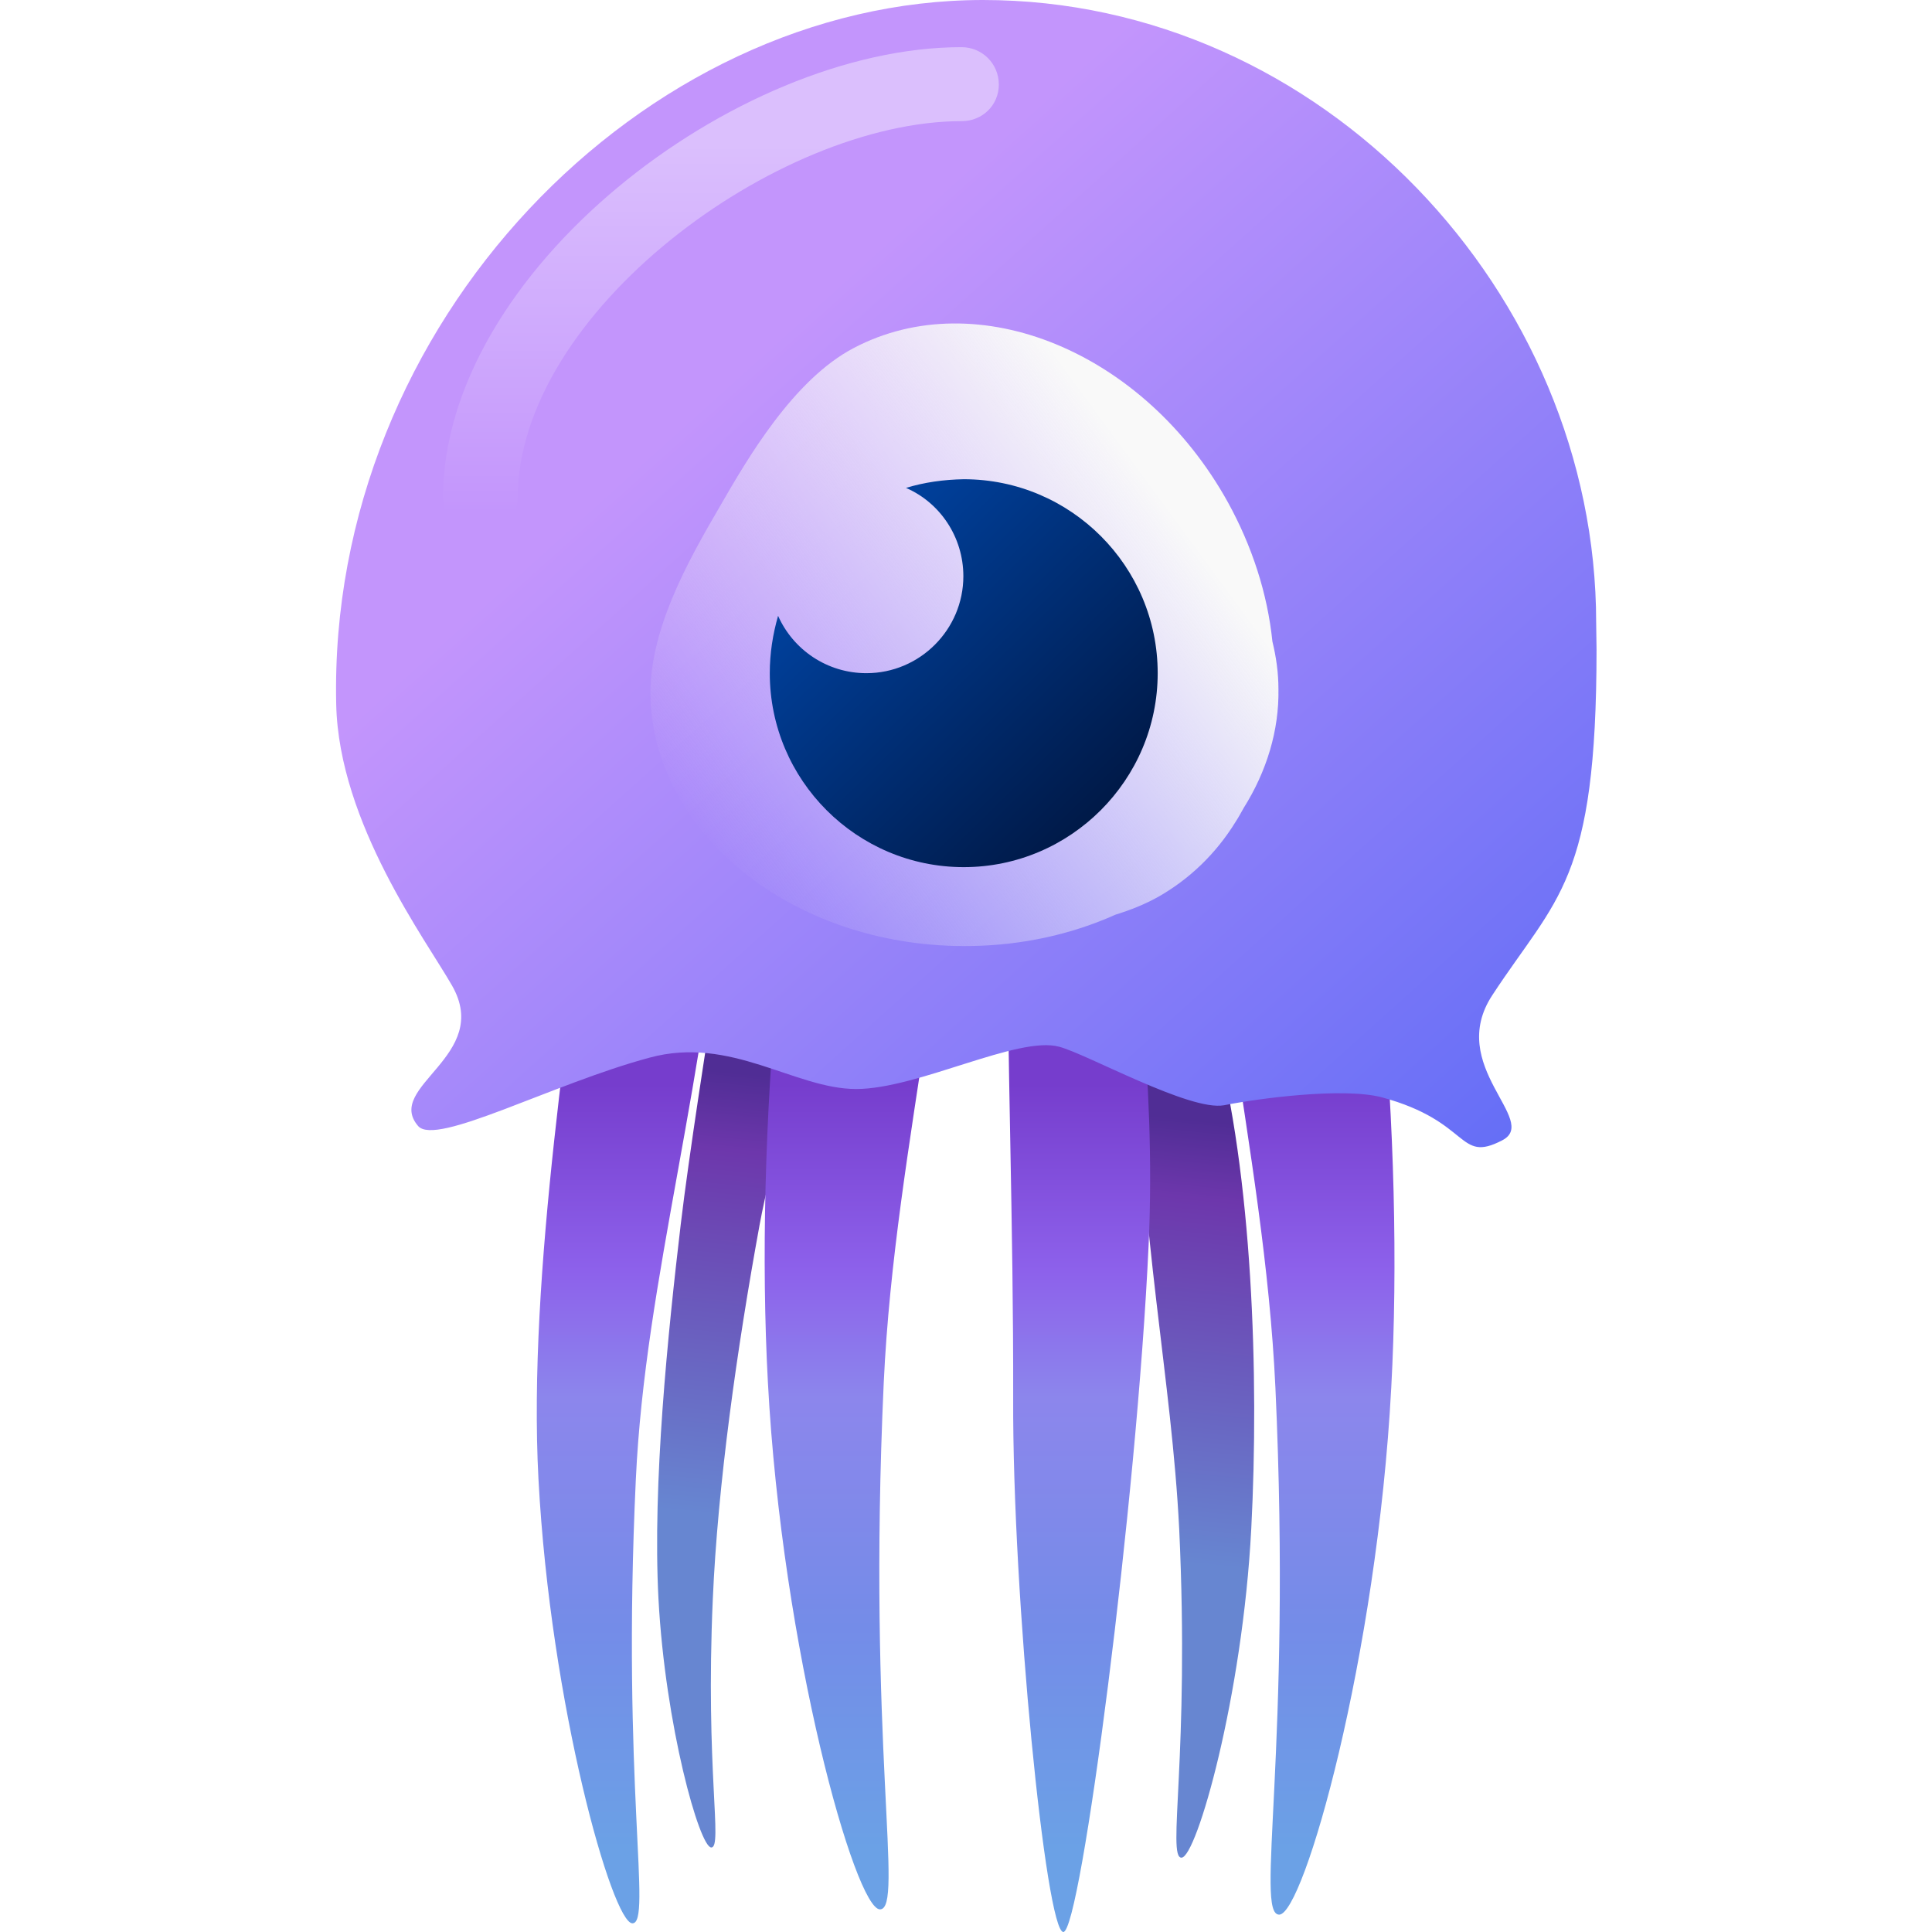
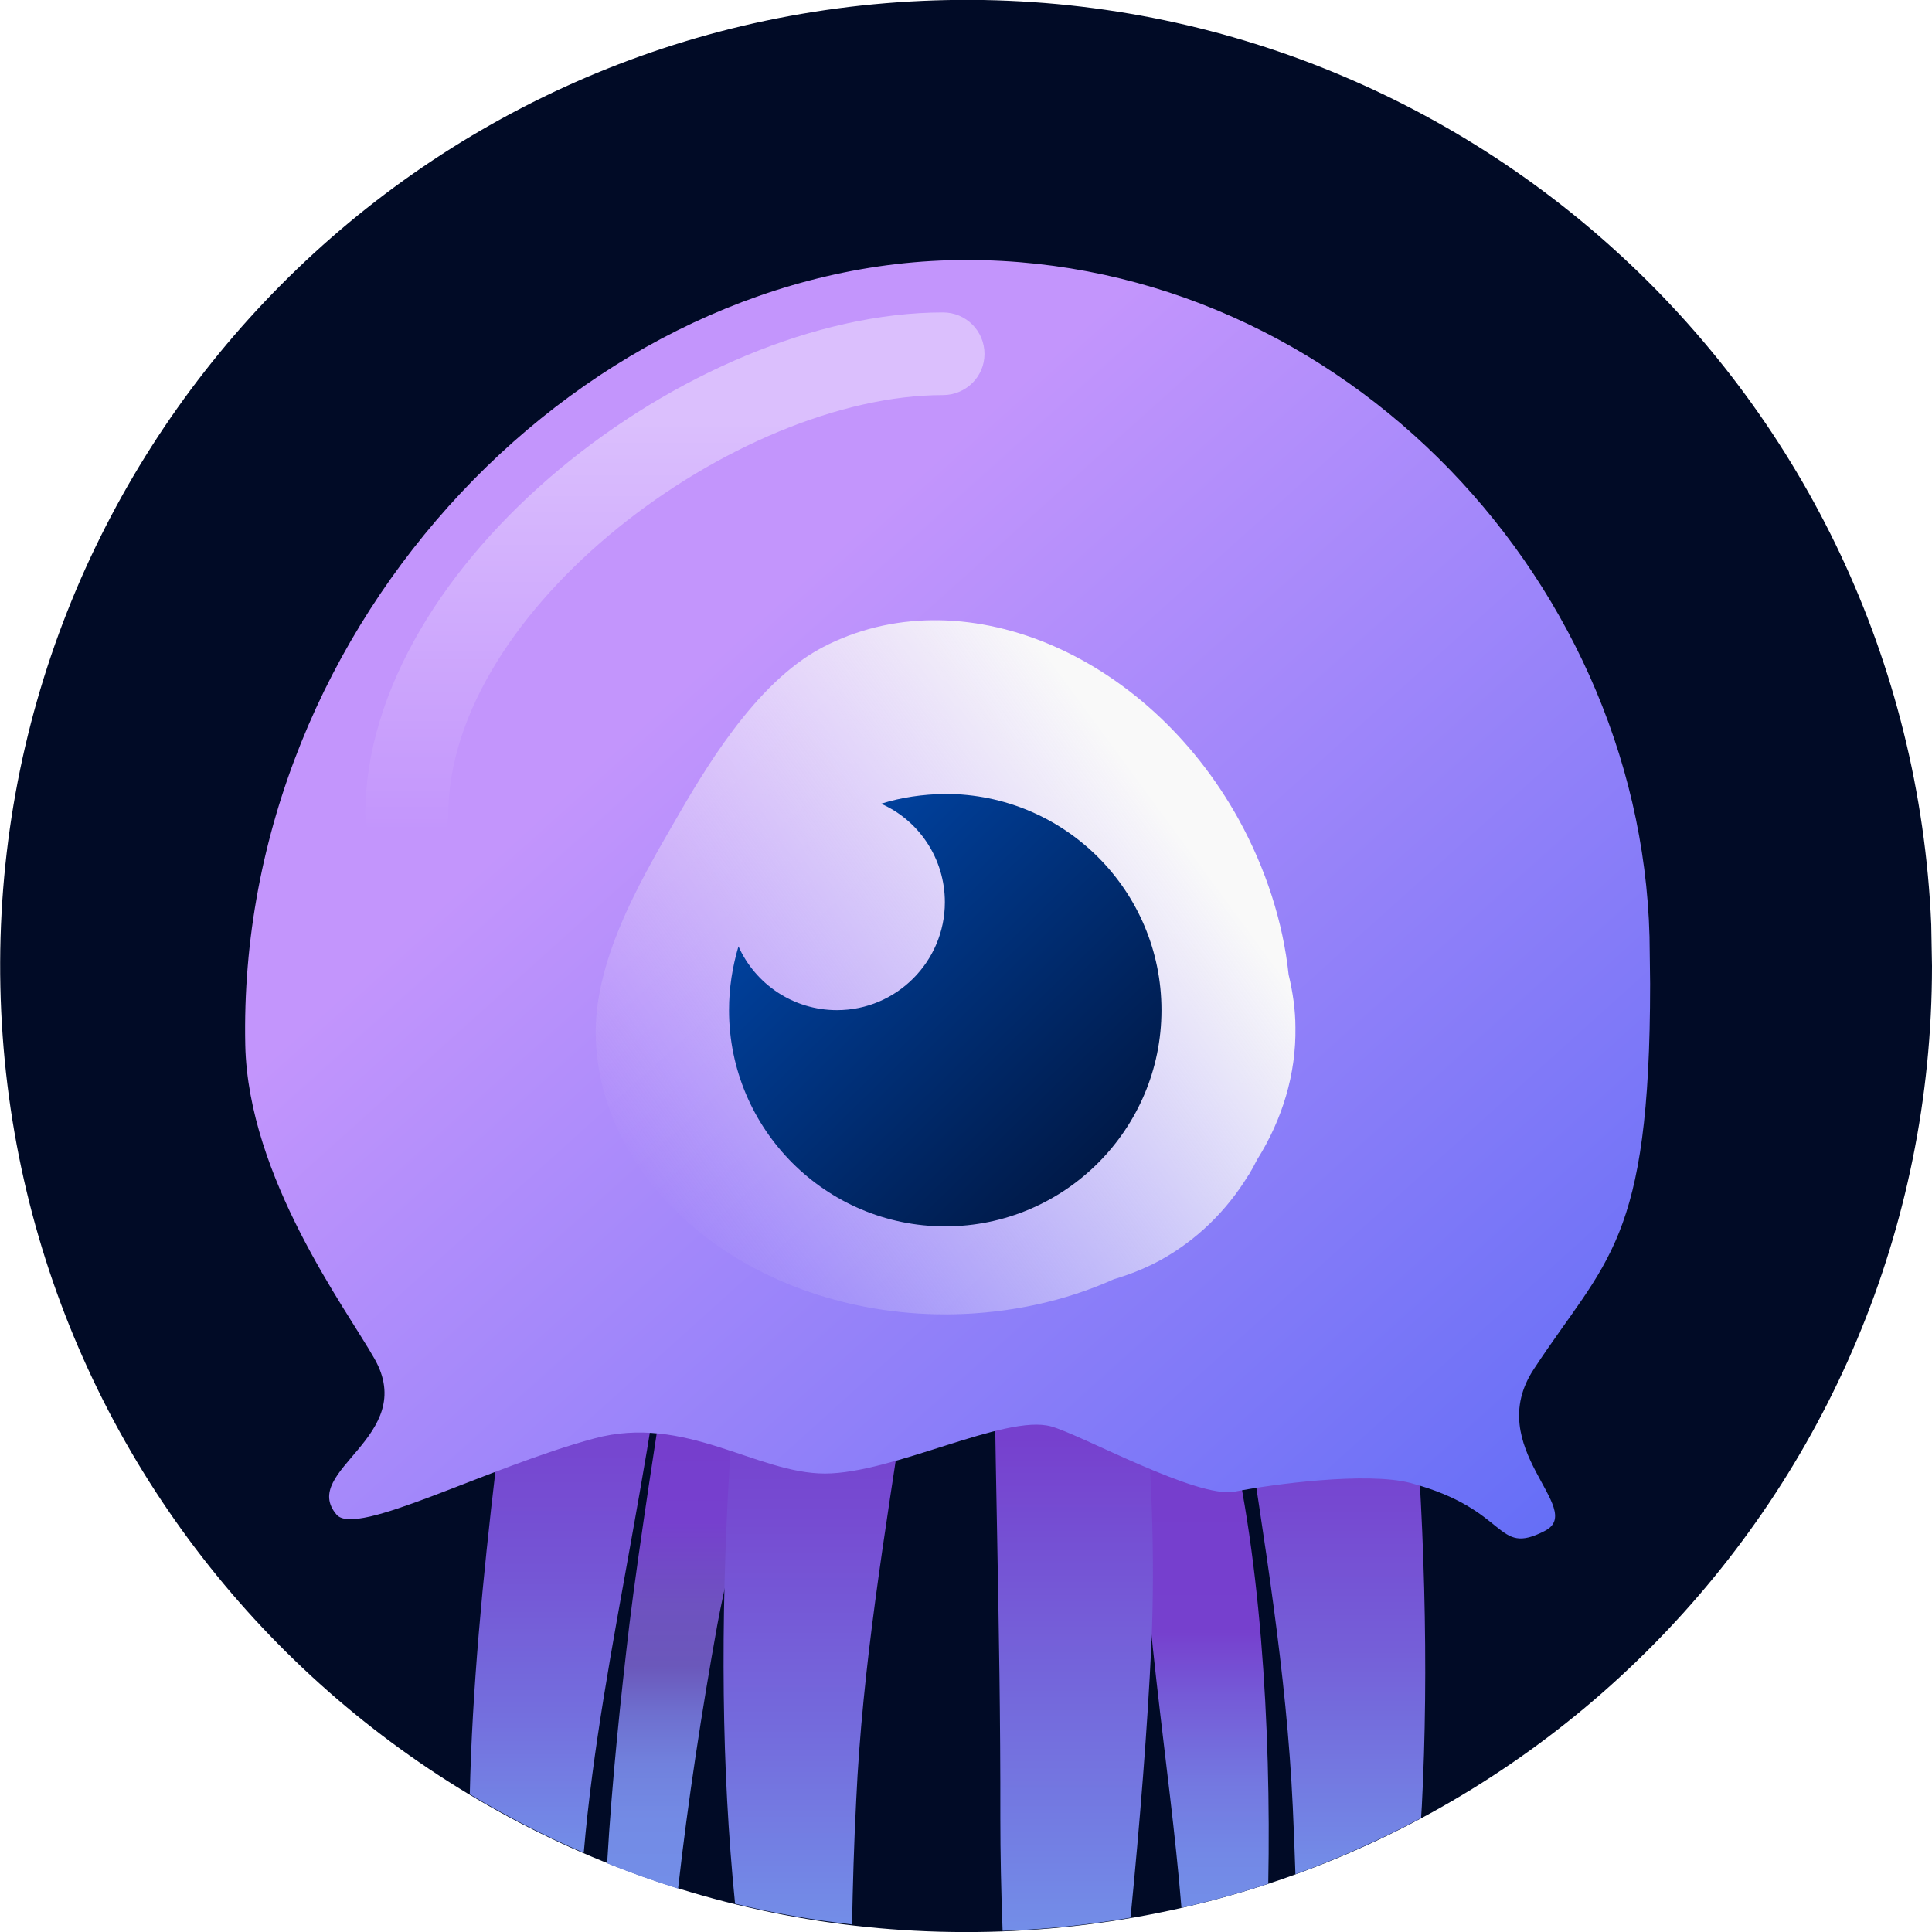
<svg xmlns="http://www.w3.org/2000/svg" xml:space="preserve" viewBox="0 0 512 512">
-   <linearGradient id="jellyseerr_svg__a" x1="-2250.684" x2="-2262.794" y1="3541.691" y2="3658.527" gradientTransform="translate(4136.83 -5913.335)scale(1.75)" gradientUnits="userSpaceOnUse">
-     <stop offset="0" style="stop-color:#502d95" />
-     <stop offset=".1" style="stop-color:#6d37ac" />
-     <stop offset=".57" style="stop-color:#6786d1" />
+   <path d="M512 256c0 140.3-113 254.5-253.2 256C118.5 513.5 3.1 401.7.1 261.5-2.9 121.2 107.5 4.6 247.8.1s258 104.7 264 244.9" style="fill:#010b26" />
+   <linearGradient id="jellyseerr_svg__a" x1="181.976" x2="181.976" y1="370.966" y2="500.351" gradientUnits="userSpaceOnUse">
+     <stop offset="0" style="stop-color:#763dcd" />
+     <stop offset=".249" style="stop-color:#7640ce" />
+     <stop offset=".25" style="stop-color:#7640ce" />
+     <stop offset=".42" style="stop-color:#6e52c0" />
+     <stop offset=".545" style="stop-color:#6b58bb" />
+     <stop offset=".642" style="stop-color:#6e6fcf" />
+     <stop offset=".747" style="stop-color:#7181dd" />
+     <stop offset=".861" style="stop-color:#738be5" />
+     <stop offset="1" style="stop-color:#738ee8" />
  </linearGradient>
-   <path d="m212.3 276.5-24.2-5.4s-5.6 35.5-7.7 53.4c-3.4 28.8-7.5 68.7-5.9 99.2 1.8 33.6 10.9 65.9 14 65.9s-1.6-20.6.4-65.8c1.3-30.2 6.4-66.4 12.4-99.2 3-16.2 11.6-47.9 11.6-47.9h-.5v-.2z" style="fill:url(#jellyseerr_svg__a)" />
-   <linearGradient id="jellyseerr_svg__b" x1="-2180.472" x2="-2192.582" y1="3548.918" y2="3665.802" gradientTransform="translate(4136.83 -5913.335)scale(1.75)" gradientUnits="userSpaceOnUse">
-     <stop offset="0" style="stop-color:#502d95" />
-     <stop offset=".1" style="stop-color:#6d37ac" />
-     <stop offset=".57" style="stop-color:#6786d1" />
+   <path d="M203 377h-.6l-27-6s-6.2 39.6-8.6 59.5c-2.2 18.5-4.6 41-5.9 63.3 6.2 2.5 12.4 4.7 18.8 6.7 2.6-23.1 6.3-47.2 10.4-69.9C193.4 412.4 203 377 203 377" style="fill:url(#jellyseerr_svg__a)" />
+   <linearGradient id="jellyseerr_svg__b" x1="318.867" x2="318.867" y1="374.166" y2="505.534" gradientUnits="userSpaceOnUse">
+     <stop offset="0" style="stop-color:#763dcd" />
+     <stop offset=".444" style="stop-color:#7640ce" />
+     <stop offset=".572" style="stop-color:#755ad7" />
+     <stop offset=".742" style="stop-color:#7477e0" />
+     <stop offset=".891" style="stop-color:#7388e6" />
+     <stop offset="1" style="stop-color:#738ee8" />
  </linearGradient>
-   <path d="M314.5 274h7.4c10 37.2 11.8 90.7 9.7 131.1-2.3 44.4-14.5 87.2-18.5 87.2-3.9 0 2.2-27.2-.6-87.1-2-39.9-10.4-77.5-11.3-131.2z" style="fill:url(#jellyseerr_svg__b)" />
-   <linearGradient id="jellyseerr_svg__c" x1="-1845.424" x2="-1845.424" y1="3277.037" y2="3383.343" gradientTransform="translate(4254.9 -6660.12)scale(2.12)" gradientUnits="userSpaceOnUse">
+   <path d="m316.3 374.2-14.8.1c.9 53.1 8.4 92.1 11.6 131.3 7.8-1.8 15.5-3.9 23-6.4.8-41.4-2.1-89.8-11.5-125z" style="fill:url(#jellyseerr_svg__b)" />
+   <linearGradient id="jellyseerr_svg__c" x1="347.635" x2="347.635" y1="244.567" y2="496.645" gradientUnits="userSpaceOnUse">
    <stop offset="0" style="stop-color:#763dcd" />
-     <stop offset=".22" style="stop-color:#8d61eb" />
-     <stop offset=".37" style="stop-color:#8c86ec" />
-     <stop offset=".64" style="stop-color:#748ce8" />
-     <stop offset=".9" style="stop-color:#6ba1e6" />
+     <stop offset=".511" style="stop-color:#7640ce" />
+     <stop offset=".609" style="stop-color:#7648d1" />
+     <stop offset=".765" style="stop-color:#755fd8" />
+     <stop offset=".958" style="stop-color:#7385e5" />
+     <stop offset="1" style="stop-color:#738ee8" />
  </linearGradient>
-   <path d="M336.9 157.7h11.9c16 59.4 23.4 145.3 19.9 210-3.8 71.3-23.2 139.7-29.7 139.7s3.4-43.6-1-139.6c-3-64.1-21.1-124.2-22.5-210.2z" style="fill:url(#jellyseerr_svg__c)" />
-   <linearGradient id="jellyseerr_svg__d" x1="-1898.699" x2="-1898.699" y1="3277.037" y2="3383.343" gradientTransform="translate(4254.9 -6660.12)scale(2.12)" gradientUnits="userSpaceOnUse">
+   <path d="M341.3 244.6h-23.8c1.5 95.8 21.8 162.8 25.1 234.2.3 6.2.5 12.1.7 17.9 11.5-4.2 22.6-9.2 33.3-14.9.1-1.1.1-2.1.2-3.2 3.8-72.1-4.5-167.8-22.2-234z" style="fill:url(#jellyseerr_svg__c)" />
+   <linearGradient id="jellyseerr_svg__d" x1="221.756" x2="221.756" y1="243.128" y2="510.135" gradientUnits="userSpaceOnUse">
    <stop offset="0" style="stop-color:#763dcd" />
-     <stop offset=".22" style="stop-color:#8d61eb" />
-     <stop offset=".37" style="stop-color:#8c86ec" />
-     <stop offset=".64" style="stop-color:#748ce8" />
-     <stop offset=".9" style="stop-color:#6ba1e6" />
+     <stop offset=".483" style="stop-color:#7640ce" />
+     <stop offset=".602" style="stop-color:#764cd2" />
+     <stop offset=".818" style="stop-color:#746ddd" />
+     <stop offset="1" style="stop-color:#738ee8" />
  </linearGradient>
-   <path d="M235.3 156.3h-11.9c-16 59.4-23.4 145.3-19.9 210 3.8 71.3 23.2 139.7 29.7 139.7s-3.4-43.6 1-139.6c3-64.1 21.1-124.2 22.5-210.2z" style="fill:url(#jellyseerr_svg__d)" />
-   <linearGradient id="jellyseerr_svg__e" x1="-1926.378" x2="-1926.378" y1="3277.037" y2="3383.343" gradientTransform="translate(4254.9 -6660.12)scale(2.12)" gradientUnits="userSpaceOnUse">
+   <path d="M228.1 243.1h-13.2c-17.8 66.2-26.1 161.9-22.2 234 .5 9.2 1.2 18.4 2.1 27.4 10.1 2.5 20.5 4.3 31 5.5.2-10.3.5-21.2 1.1-32.8 3.3-71.4 23.5-138.4 25.1-234.2h-23.9z" style="fill:url(#jellyseerr_svg__d)" />
+   <linearGradient id="jellyseerr_svg__e" x1="156.387" x2="156.387" y1="202.275" y2="491.034" gradientUnits="userSpaceOnUse">
    <stop offset="0" style="stop-color:#763dcd" />
-     <stop offset=".22" style="stop-color:#8d61eb" />
-     <stop offset=".37" style="stop-color:#8c86ec" />
-     <stop offset=".64" style="stop-color:#748ce8" />
-     <stop offset=".9" style="stop-color:#6ba1e6" />
+     <stop offset=".533" style="stop-color:#7640ce" />
+     <stop offset=".626" style="stop-color:#7646d0" />
+     <stop offset=".746" style="stop-color:#7556d5" />
+     <stop offset=".879" style="stop-color:#7470de" />
+     <stop offset="1" style="stop-color:#738ee8" />
  </linearGradient>
-   <path d="m198.5 129.3-27.1-9.7s-10 63.5-13.7 95.3c-6 51.4-17.9 122.6-15 177.1 3.2 60 19.6 117.7 24.9 117.7s-2.9-36.7.9-117.6c2.5-53.9 19-105 24.6-177.2 2.2-28.6 6.6-85.7 6.6-85.7z" style="fill:url(#jellyseerr_svg__e)" />
-   <linearGradient id="jellyseerr_svg__f" x1="-1872.943" x2="-1872.943" y1="3277.037" y2="3383.343" gradientTransform="translate(4254.9 -6660.12)scale(2.12)" gradientUnits="userSpaceOnUse">
+   <path d="M188.3 213h-1.2l-30.2-10.8s-11.1 70.7-15.3 106.2c-5.7 48.2-15.9 111.9-17.1 167.1 9.7 5.8 19.7 11 30.2 15.5 4.7-54.8 20.7-108.8 26.4-182.5 2.4-31.9 7.2-95.5 7.2-95.5" style="fill:url(#jellyseerr_svg__e)" />
+   <linearGradient id="jellyseerr_svg__f" x1="282.628" x2="282.628" y1="244.514" y2="511.727" gradientUnits="userSpaceOnUse">
    <stop offset="0" style="stop-color:#763dcd" />
-     <stop offset=".22" style="stop-color:#8d61eb" />
-     <stop offset=".37" style="stop-color:#8c86ec" />
-     <stop offset=".64" style="stop-color:#748ce8" />
-     <stop offset=".9" style="stop-color:#6ba1e6" />
+     <stop offset=".511" style="stop-color:#7640ce" />
+     <stop offset=".924" style="stop-color:#7381e4" />
+     <stop offset="1" style="stop-color:#738ee8" />
  </linearGradient>
-   <path d="m288.2 157.7-24.5 4.1s3.2 47.6 3.2 74.6c0 43.9 1.7 88.1 1.6 134.2-.2 52.9 8.7 141.4 13.3 141.4s19.5-114 22.6-182.2c2.1-45.5-4.7-85.3-5.8-112.5-1.1-24.2-4.5-56.9-4.5-56.9z" style="fill:url(#jellyseerr_svg__f)" />
-   <linearGradient id="jellyseerr_svg__g" x1="-1732.471" x2="-1599.094" y1="3393.286" y2="3541.455" gradientTransform="translate(3285.26 -5965.385)scale(1.79)" gradientUnits="userSpaceOnUse">
+   <path d="m293.6 247.6-6.7-3.1.1.1-27.3 4.6s3.6 53 3.6 83.1c0 48.9 1.9 98.2 1.8 149.5 0 9.2.2 19.3.6 29.9 11.5-.4 22.8-1.6 33.9-3.5 2.5-25.3 4.5-50.6 5.5-71.8 2.3-50.7-5.2-95.1-6.5-125.4-1.2-27-5-63.4-5-63.4" style="fill:url(#jellyseerr_svg__f)" />
+   <linearGradient id="jellyseerr_svg__g" x1="-1267.573" x2="-1118.958" y1="-2661.408" y2="-2826.501" gradientTransform="matrix(1.79 0 0 -1.79 2439.96 -4574.01)" gradientUnits="userSpaceOnUse">
    <stop offset="0" style="stop-color:#c395fc" />
    <stop offset="1" style="stop-color:#4f65f5" />
  </linearGradient>
-   <path d="M423.1 172.1c0 61.7-10.5 65.5-27.6 91.6-12.4 18.8 12.7 33.3 2.6 38.5-11.9 6.2-8.2-5-31.9-11.4-10.3-2.7-32.8.3-41.8 2.1-9 1.7-36.4-13.6-43.7-15.5-10.9-3-37.5 11.2-53.8 11.2s-33.2-14.2-54.8-8.3c-25.7 6.9-56.6 23.6-61.3 18.1-9-10.5 19.7-18.5 9-37.2-6.7-11.8-30-43-30.7-74.5C86.8 85.5 170.6 0 260.5 0S423 77.9 423 165" style="fill:url(#jellyseerr_svg__g)" />
-   <linearGradient id="jellyseerr_svg__h" x1="-926.423" x2="-926.423" y1="7284.174" y2="7478.694" gradientTransform="matrix(.51 0 0 .51 663.61 -3677.805)" gradientUnits="userSpaceOnUse">
+   <path d="M437.3 260.7c0 68.8-11.7 73-30.8 102.1-13.8 20.9 14.1 37.1 2.9 42.9-13.3 6.9-9.1-5.6-35.6-12.7-11.5-3-36.5.3-46.6 2.3-10 1.9-40.6-15.1-48.7-17.3-12.1-3.3-41.8 12.5-59.9 12.5s-37-15.8-61.1-9.3c-28.6 7.7-63.1 26.3-68.3 20.2-10-11.7 21.9-20.6 10-41.4-7.5-13.2-33.4-47.9-34.2-83-2.4-112.8 91-208.1 191.1-208.1s181.1 86.8 181.1 183.9" style="fill:url(#jellyseerr_svg__g)" />
+   <linearGradient id="jellyseerr_svg__h" x1="-1978.587" x2="-1978.587" y1="-6203.307" y2="-6420.051" gradientTransform="matrix(.51 0 0 -.51 1187.91 -3053.41)" gradientUnits="userSpaceOnUse">
    <stop offset="0" style="stop-color:#fff;stop-opacity:.4" />
    <stop offset="1" style="stop-color:#fff;stop-opacity:0" />
  </linearGradient>
-   <path d="M254.9 32.1c-49.1 0-117.7 50.8-117.7 99.9 0 5.5-4.4 9.9-9.9 9.9s-9.9-4.4-9.9-9.9c0-60 77.4-119.5 137.4-119.5 5.5 0 9.9 4.4 9.9 9.9s-4.4 9.7-9.8 9.7" style="fill-rule:evenodd;clip-rule:evenodd;fill:url(#jellyseerr_svg__h)" />
-   <linearGradient id="jellyseerr_svg__i" x1="-1322.688" x2="-1442.779" y1="4677.401" y2="4765.662" gradientTransform="translate(1658.49 -4637.5)scale(1.02)" gradientUnits="userSpaceOnUse">
+   <path d="M249.9 104.7c-54.7 0-131.1 56.6-131.1 111.3 0 6.1-4.9 11-11 11s-11-4.9-11-11c0-66.8 86.2-133.2 153.1-133.2 6.1 0 11 4.9 11 11s-5 10.9-11 10.9" style="fill-rule:evenodd;clip-rule:evenodd;fill:url(#jellyseerr_svg__h)" />
+   <linearGradient id="jellyseerr_svg__i" x1="-1300.462" x2="-1434.327" y1="-3848.17" y2="-3946.518" gradientTransform="matrix(1.02 0 0 -1.02 1637.09 -3707.52)" gradientUnits="userSpaceOnUse">
    <stop offset="0" style="stop-color:#f9f9f9" />
    <stop offset="1" style="stop-color:#f9f9f9;stop-opacity:0" />
  </linearGradient>
-   <path d="M327.5 217.7c-5.2 8.5-12.3 15.3-20.6 20-3.6 2-7.4 3.5-11.3 4.7-11.8 5.3-24.9 8.1-38.2 8.3-45.6.8-83.5-28.4-85-65.3-.7-18.1 10.1-37 18.5-51.4 7.1-12.3 19.3-33.4 35.4-41.8 32.8-17.2 77 1 99.1 40.9 6.4 11.6 10.5 24.2 11.8 36.9 1 4.1 1.6 8.3 1.6 12.6.2 10.9-3.1 21.8-9.2 31.5-.7 1.2-1.3 2.4-2.1 3.6.1 0 0 0 0 0" style="fill:url(#jellyseerr_svg__i)" />
-   <linearGradient id="jellyseerr_svg__j" x1="-1279.521" x2="-1221.462" y1="3874.15" y2="3933.406" gradientTransform="translate(2048.95 -5398.585)scale(1.43)" gradientUnits="userSpaceOnUse">
+   <path d="M330.8 311.5c-5.8 9.5-13.7 17.1-23 22.3-4 2.2-8.2 3.9-12.6 5.2-13.1 5.9-27.7 9-42.6 9.3-50.8.9-93-31.6-94.7-72.8-.8-20.2 11.3-41.2 20.6-57.3 7.9-13.7 21.5-37.2 39.4-46.6 36.5-19.2 85.8 1.1 110.4 45.6 7.1 12.9 11.7 27 13.2 41.1 1.1 4.6 1.8 9.3 1.8 14 .2 12.2-3.4 24.3-10.2 35.1-.7 1.4-1.4 2.7-2.2 4 0 .1-.1.1-.1.1" style="fill:url(#jellyseerr_svg__i)" />
+   <linearGradient id="jellyseerr_svg__j" x1="-964.125" x2="-899.433" y1="-3111.536" y2="-3177.563" gradientTransform="matrix(1.43 0 0 -1.43 1588.85 -4222.92)" gradientUnits="userSpaceOnUse">
    <stop offset="0" style="stop-color:#0043a2" />
    <stop offset="1" style="stop-color:#00133a" />
  </linearGradient>
-   <path d="M255.4 127c28.4 0 51.4 23.1 51.4 51.4s-23.1 51.4-51.4 51.4-51.4-23-51.4-51.4c0-5.3.8-10.3 2.2-15.2 4 9 13 15.2 23.4 15.2 14.2 0 25.7-11.6 25.7-25.7 0-10.4-6.2-19.5-15.2-23.4 4.9-1.5 10-2.2 15.3-2.3" style="fill:url(#jellyseerr_svg__j)" />
+   <path d="M250.5 210.4c31.7 0 57.3 25.7 57.3 57.3S282.1 325 250.5 325s-57.3-25.7-57.3-57.3c0-5.9.9-11.5 2.5-16.9 4.5 10 14.5 16.9 26.1 16.9 15.8 0 28.6-12.9 28.6-28.6 0-11.6-6.9-21.7-16.9-26.1 5.4-1.7 11-2.5 17-2.6" style="fill:url(#jellyseerr_svg__j)" />
</svg>
